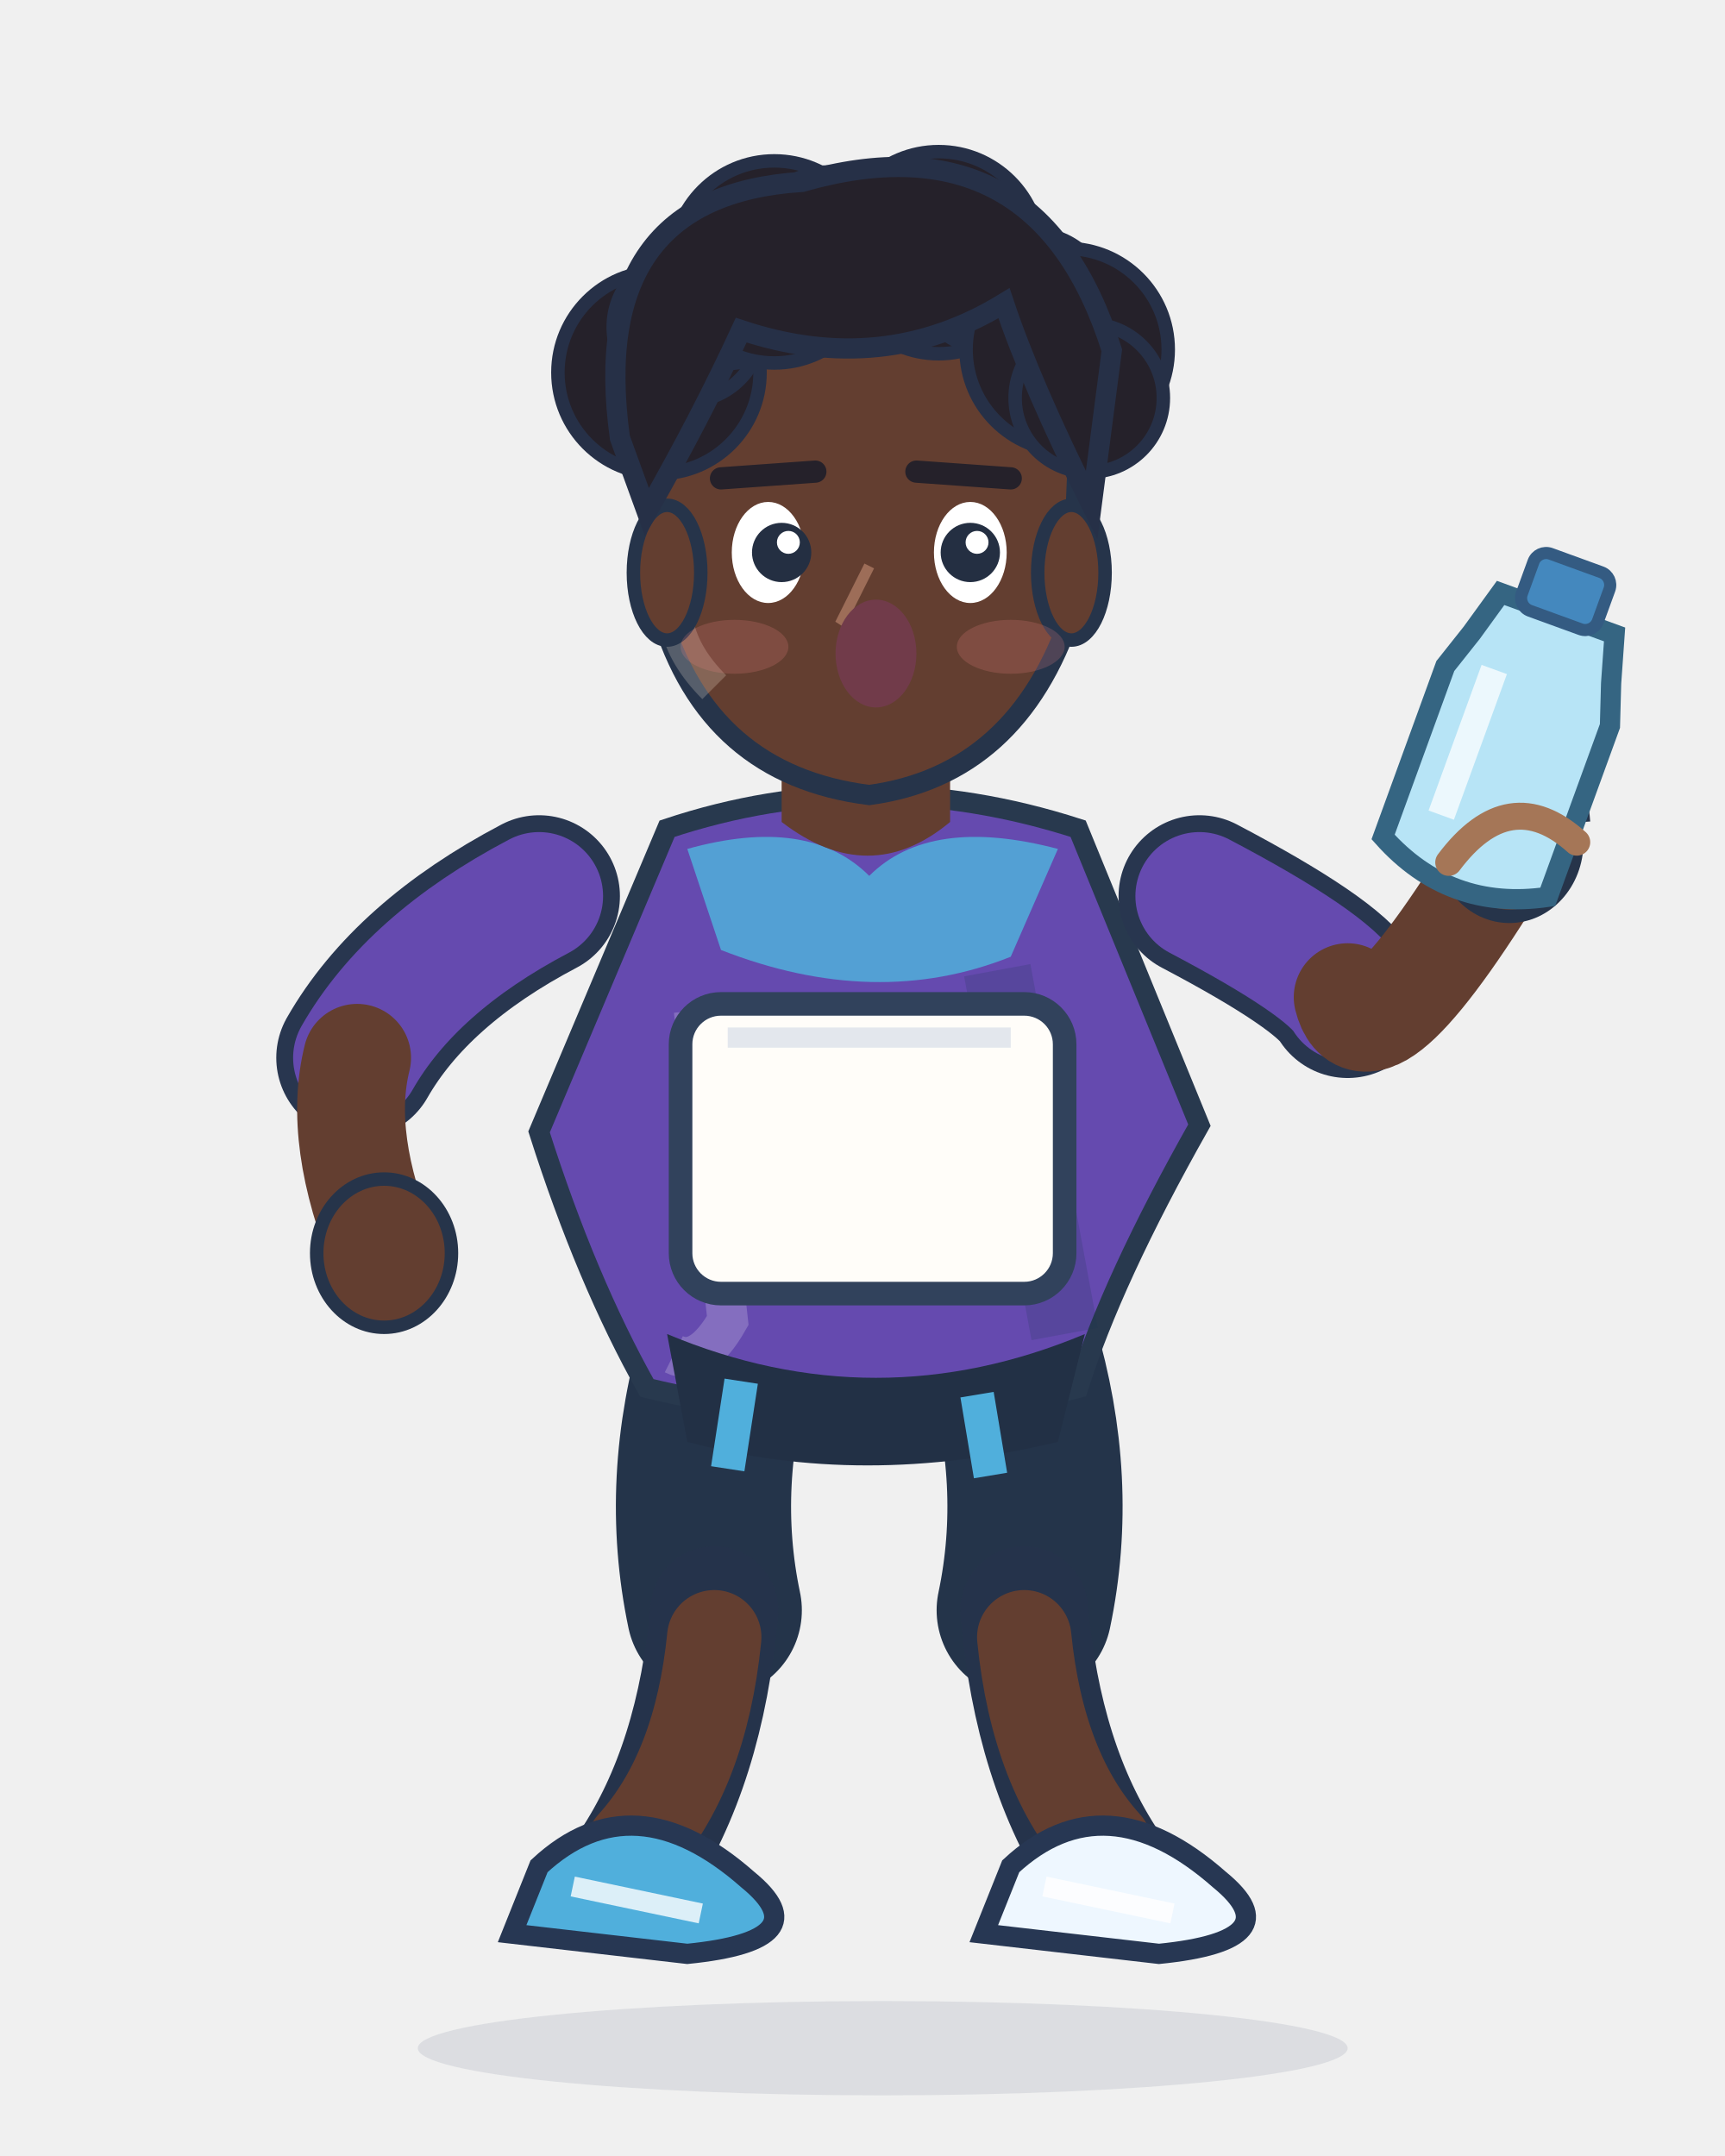
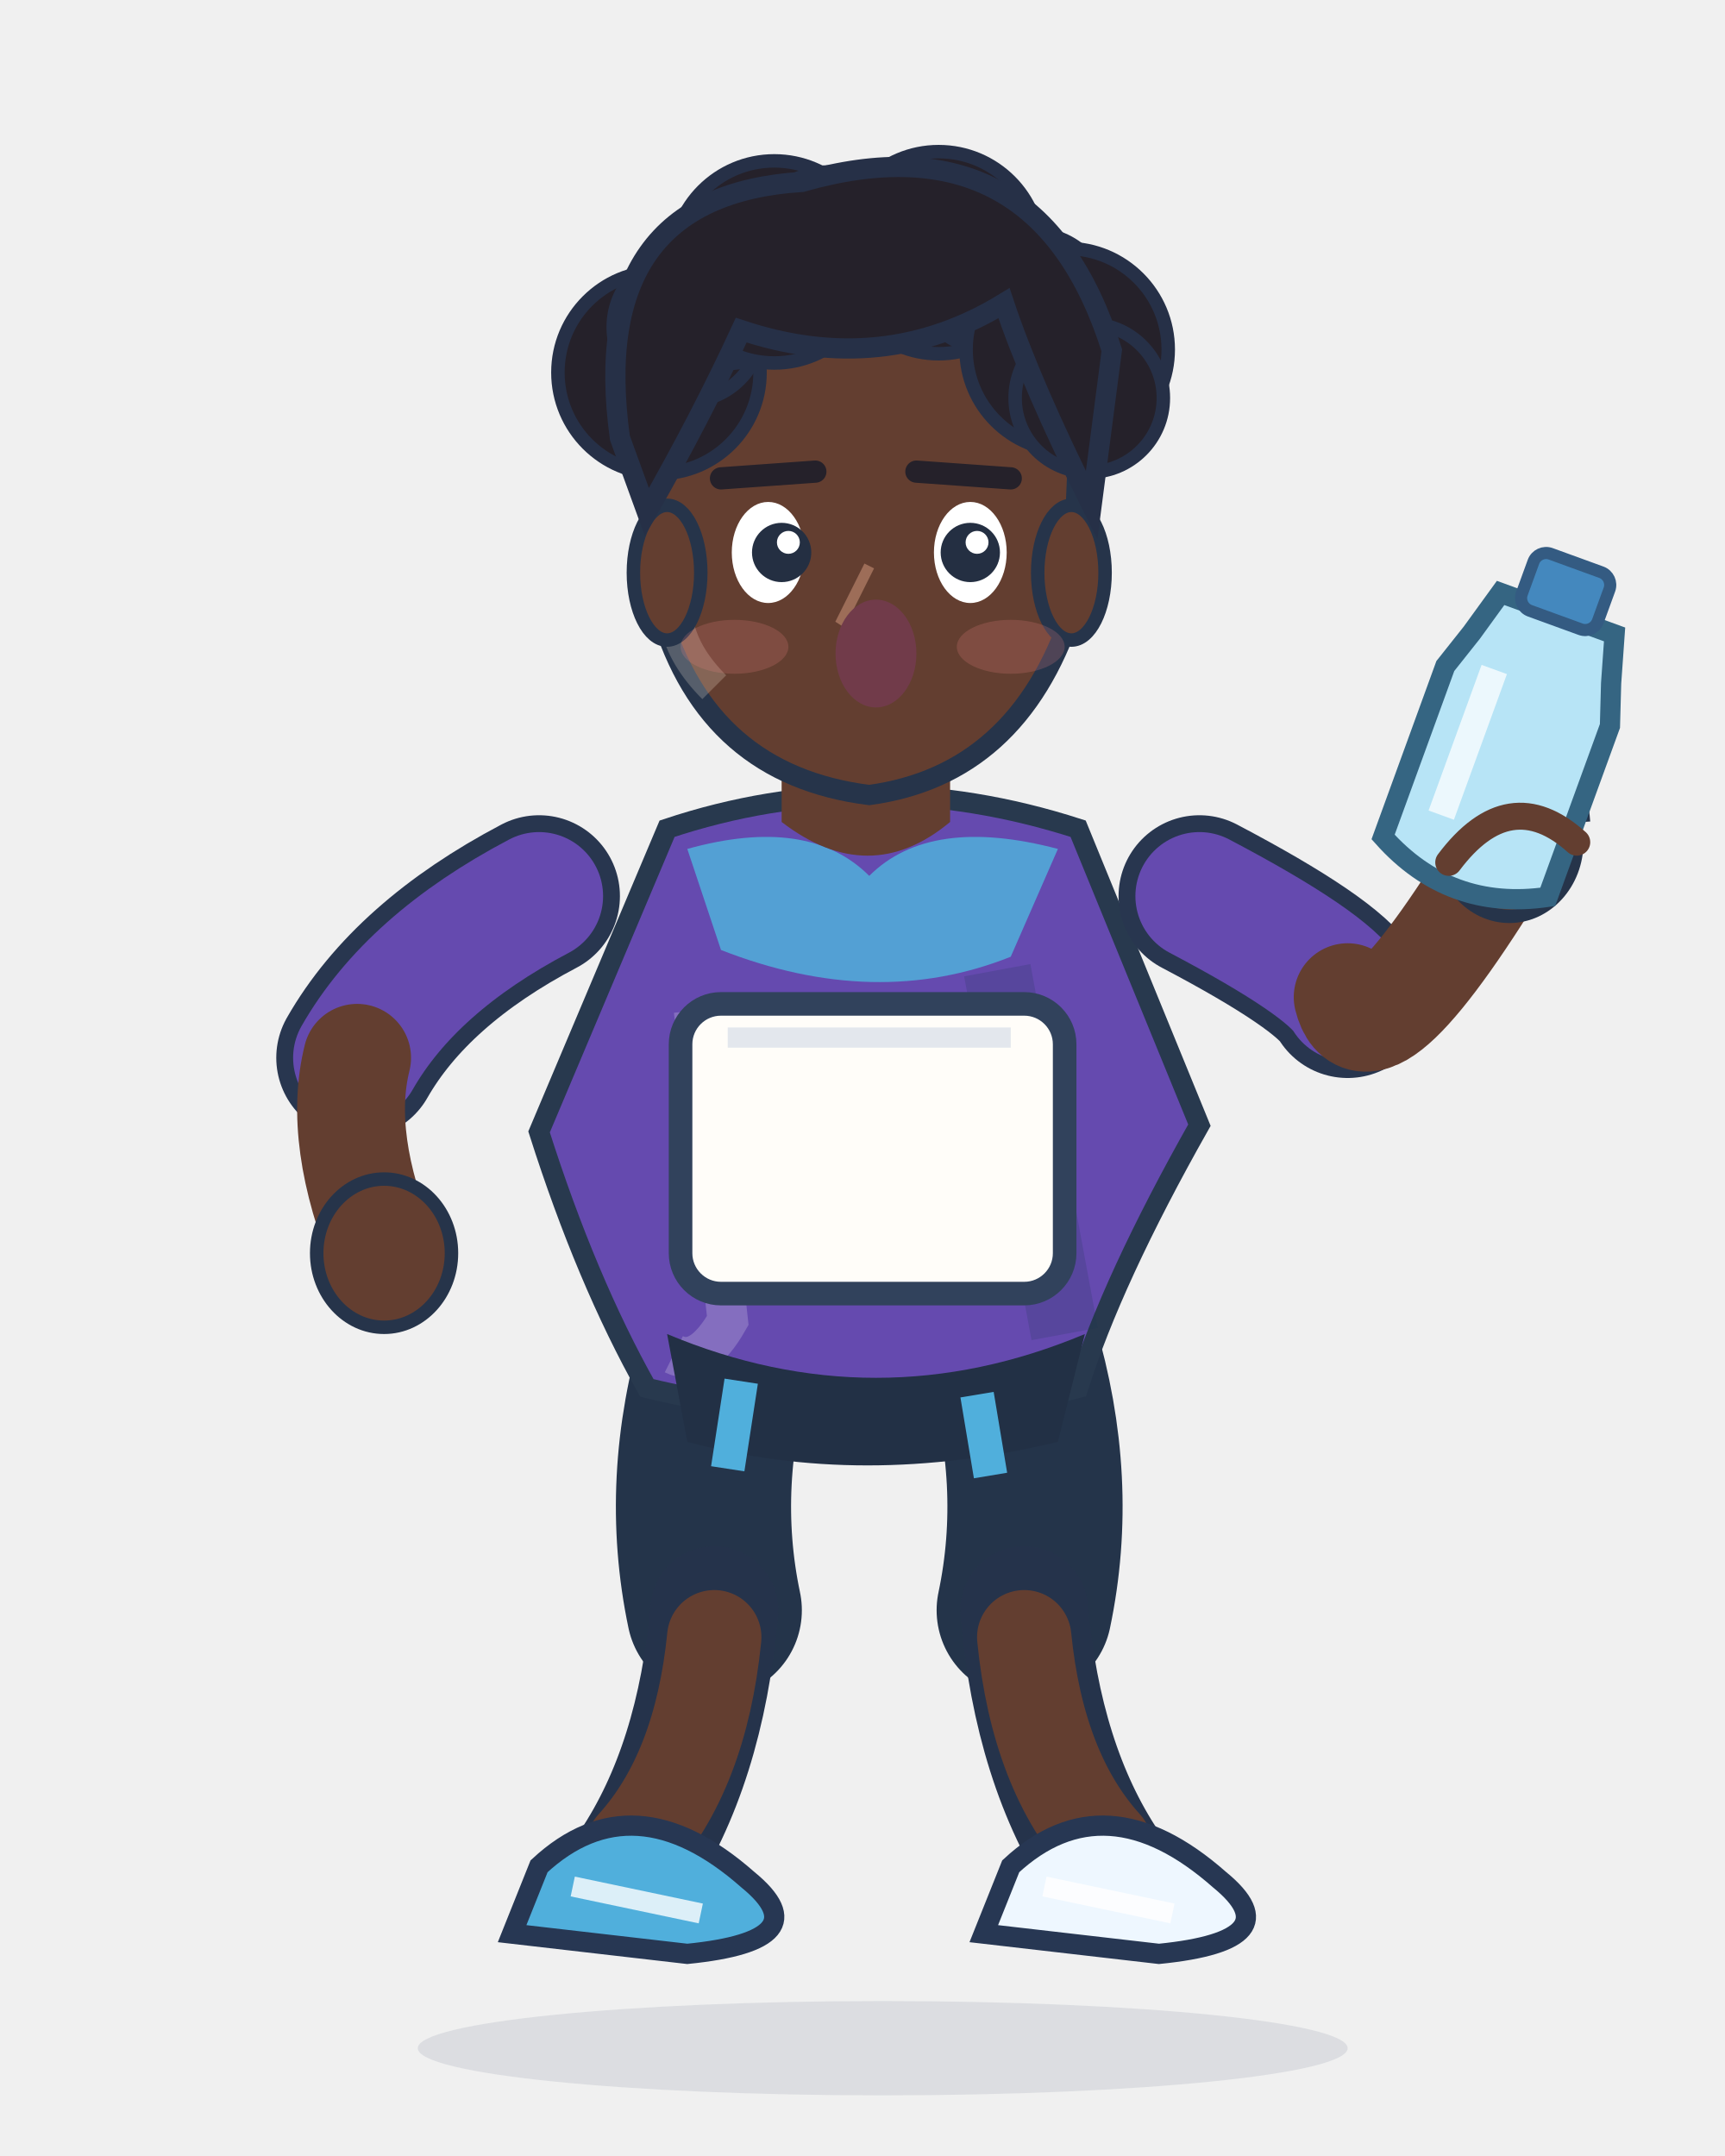
<svg xmlns="http://www.w3.org/2000/svg" width="256" height="320" viewBox="0 0 256 320" role="img" aria-label="US male catch">
  <g id="body_12_pose" transform="translate(0 0)">
    <ellipse cx="131" cy="304" rx="69" ry="7" fill="#26385c" opacity=".10" />
    <g id="legs">
      <g id="leg_left">
        <path d="M108 200 Q102 220 106 239" stroke="#24344a" stroke-width="26" stroke-linecap="round" fill="none" />
        <path d="M106 239 Q104 262 94 277" stroke="#25334b" stroke-width="19" stroke-linecap="round" fill="none" />
        <path d="M106 243 Q104 263 94 274" stroke="#633e30" stroke-width="14" stroke-linecap="round" fill="none" />
        <path d="M80 277 Q94 264 111 279 Q122 288 102 290 L76 287Z" fill="#50afdc" stroke="#273753" stroke-width="3" />
        <path d="M85 280 L104 284" stroke="#ffffff" stroke-width="3" opacity=".8" />
      </g>
      <g id="leg_right">
        <path d="M150 200 Q156 220 152 239" stroke="#24344a" stroke-width="26" stroke-linecap="round" fill="none" />
        <path d="M152 239 Q154 262 164 277" stroke="#25334b" stroke-width="19" stroke-linecap="round" fill="none" />
        <path d="M152 243 Q154 263 164 274" stroke="#633e30" stroke-width="14" stroke-linecap="round" fill="none" />
        <path d="M150 277 Q164 264 181 279 Q192 288 172 290 L146 287Z" fill="#eef7ff" stroke="#273753" stroke-width="3" />
        <path d="M155 280 L174 284" stroke="#ffffff" stroke-width="3" opacity=".8" />
      </g>
    </g>
    <g id="arm_left">
      <path d="M80 133 Q61 143 53 157" fill="none" stroke="#28364f" stroke-width="24" stroke-linecap="round" />
      <path d="M80 133 Q61 143 53 157" fill="none" stroke="#654aaf" stroke-width="19" stroke-linecap="round" />
      <path d="M53 157 Q50 169 57 186" stroke="#633e30" stroke-width="16" stroke-linecap="round" fill="none" />
      <ellipse cx="57" cy="186" rx="10" ry="11" fill="#633e30" stroke="#26344a" stroke-width="2" />
    </g>
    <g id="torso">
      <path d="M99 123 Q129 113 160 123 L178 167 Q165 190 160 206 Q129 214 96 206 Q87 190 80 168Z" fill="#654aaf" stroke="#28394e" stroke-width="3" />
      <path d="M102 126 Q120 121 129 130 Q138 121 157 126 L150 142 Q130 150 107 141Z" fill="#50afdc" opacity=".84" />
      <path d="M103 150 L108 196 Q104 203 100 201" stroke="#fff" stroke-opacity=".20" stroke-width="6" fill="none" />
      <path d="M148 144 L158 198" stroke="#193451" stroke-opacity=".18" stroke-width="10" fill="none" />
      <path d="M116 113 L116 122 Q129 132 141 122 L141 111Z" fill="#633e30" />
      <path d="M99 198 Q130 211 161 198 L157 214 Q128 221 102 214Z" fill="#223045" />
      <path d="M110 205 L108 218 M145 207 L147 219" stroke="#50afdc" stroke-width="5" />
    </g>
    <g id="arm_right">
      <path d="M178 133 Q197 143 200 148" fill="none" stroke="#28364f" stroke-width="24" stroke-linecap="round" />
      <path d="M178 133 Q197 143 200 148" fill="none" stroke="#654aaf" stroke-width="19" stroke-linecap="round" />
      <path d="M200 148 Q203 160 224 125" stroke="#633e30" stroke-width="16" stroke-linecap="round" fill="none" />
      <ellipse cx="224" cy="125" rx="10" ry="11" fill="#633e30" stroke="#26344a" stroke-width="2" />
      <path d="M220 117 Q234 108 235 122" fill="none" stroke="#26344a" stroke-width="2" />
    </g>
    <g id="face">
      <path d="M97 67 Q99 42 128 40 Q155 41 160 67 L159 91 Q151 115 129 118 Q105 115 98 91Z" fill="#633e30" stroke="#26344a" stroke-width="3" />
      <path d="M102 83 Q97 93 106 102" stroke="#fff1dd" stroke-width="5" opacity=".22" fill="none" />
      <ellipse cx="99" cy="85" rx="5" ry="10" fill="#633e30" stroke="#26344a" stroke-width="2" />
      <ellipse cx="159" cy="85" rx="5" ry="10" fill="#633e30" stroke="#26344a" stroke-width="2" />
      <path d="M107 71 L121 70 M136 70 L150 71" fill="none" stroke="#25212a" stroke-width="3.3" stroke-linecap="round" />
      <ellipse cx="114" cy="82" rx="5.4" ry="7.5" fill="#fff" />
      <ellipse cx="144" cy="82" rx="5.4" ry="7.5" fill="#fff" />
      <circle cx="116" cy="82" r="4.4" fill="#242f42" />
      <circle cx="144" cy="82" r="4.4" fill="#242f42" />
      <circle cx="117" cy="80.5" r="1.7" fill="#fff" />
      <circle cx="145" cy="80.5" r="1.7" fill="#fff" />
      <path d="M129 84 L125 92 Q128 94 133 92" stroke="#9d6d58" stroke-width="1.6" fill="none" />
      <ellipse cx="109" cy="96" rx="8" ry="4" fill="#ee8382" opacity=".21" />
      <ellipse cx="150" cy="96" rx="8" ry="4" fill="#ee8382" opacity=".21" />
      <ellipse cx="130" cy="97" rx="6" ry="8" fill="#713b4a" />
    </g>
    <g id="hair">
      <circle cx="97.796" cy="55.291" r="15" fill="#25212a" stroke="#263047" stroke-width="2" />
      <circle cx="102.004" cy="48.546" r="11" fill="#25212a" stroke="#263047" stroke-width="2" />
      <circle cx="107.825" cy="42.963" r="11" fill="#25212a" stroke="#263047" stroke-width="2" />
      <circle cx="114.911" cy="38.877" r="15" fill="#25212a" stroke="#263047" stroke-width="2" />
      <circle cx="122.839" cy="36.53" r="11" fill="#25212a" stroke="#263047" stroke-width="2" />
      <circle cx="131.135" cy="36.063" r="11" fill="#25212a" stroke="#263047" stroke-width="2" />
      <circle cx="139.303" cy="37.505" r="15" fill="#25212a" stroke="#263047" stroke-width="2" />
      <circle cx="146.856" cy="40.768" r="11" fill="#25212a" stroke="#263047" stroke-width="2" />
      <circle cx="153.342" cy="45.659" r="11" fill="#25212a" stroke="#263047" stroke-width="2" />
      <circle cx="158.373" cy="51.884" r="15" fill="#25212a" stroke="#263047" stroke-width="2" />
      <circle cx="161.65" cy="59.072" r="11" fill="#25212a" stroke="#263047" stroke-width="2" />
      <path d="M92 65 Q87 29 119 27 Q154 17 165 52 L162 75 Q153 57 149 45 Q131 56 110 49 Q104 62 96 76Z" fill="#25212a" stroke="#263047" stroke-width="3" />
    </g>
    <g id="bib_placeholder">
      <rect x="101" y="149" width="57" height="43" rx="6" fill="#fffdf9" stroke="#31425c" stroke-width="3.5" />
      <path d="M108 154 H150" stroke="#e3e7ed" stroke-width="3" />
    </g>
  </g>
  <g id="received_supply" transform="translate(225 108) rotate(20)">
    <path d="M-9 -18 H9 L11 -11 L13 -5 V22 Q0 29 -13 22 V-5 L-11 -11Z" fill="#b7e4f6" stroke="#356582" stroke-width="3" />
    <rect x="-6" y="-26" width="12" height="9" rx="2" fill="#4488be" stroke="#345b82" stroke-width="1.8" />
    <path d="M-6 -7 V16" stroke="#fff" stroke-width="4" opacity=".74" />
  </g>
-   <path id="fingers_over_supply" d="M215 128 Q224 116 234 125" fill="none" stroke="#a57657" stroke-width="4" stroke-linecap="round" />
+   <path id="fingers_over_supply" d="M215 128 Q224 116 234 125" fill="none" stroke="#633e30" stroke-width="4" stroke-linecap="round" />
</svg>
